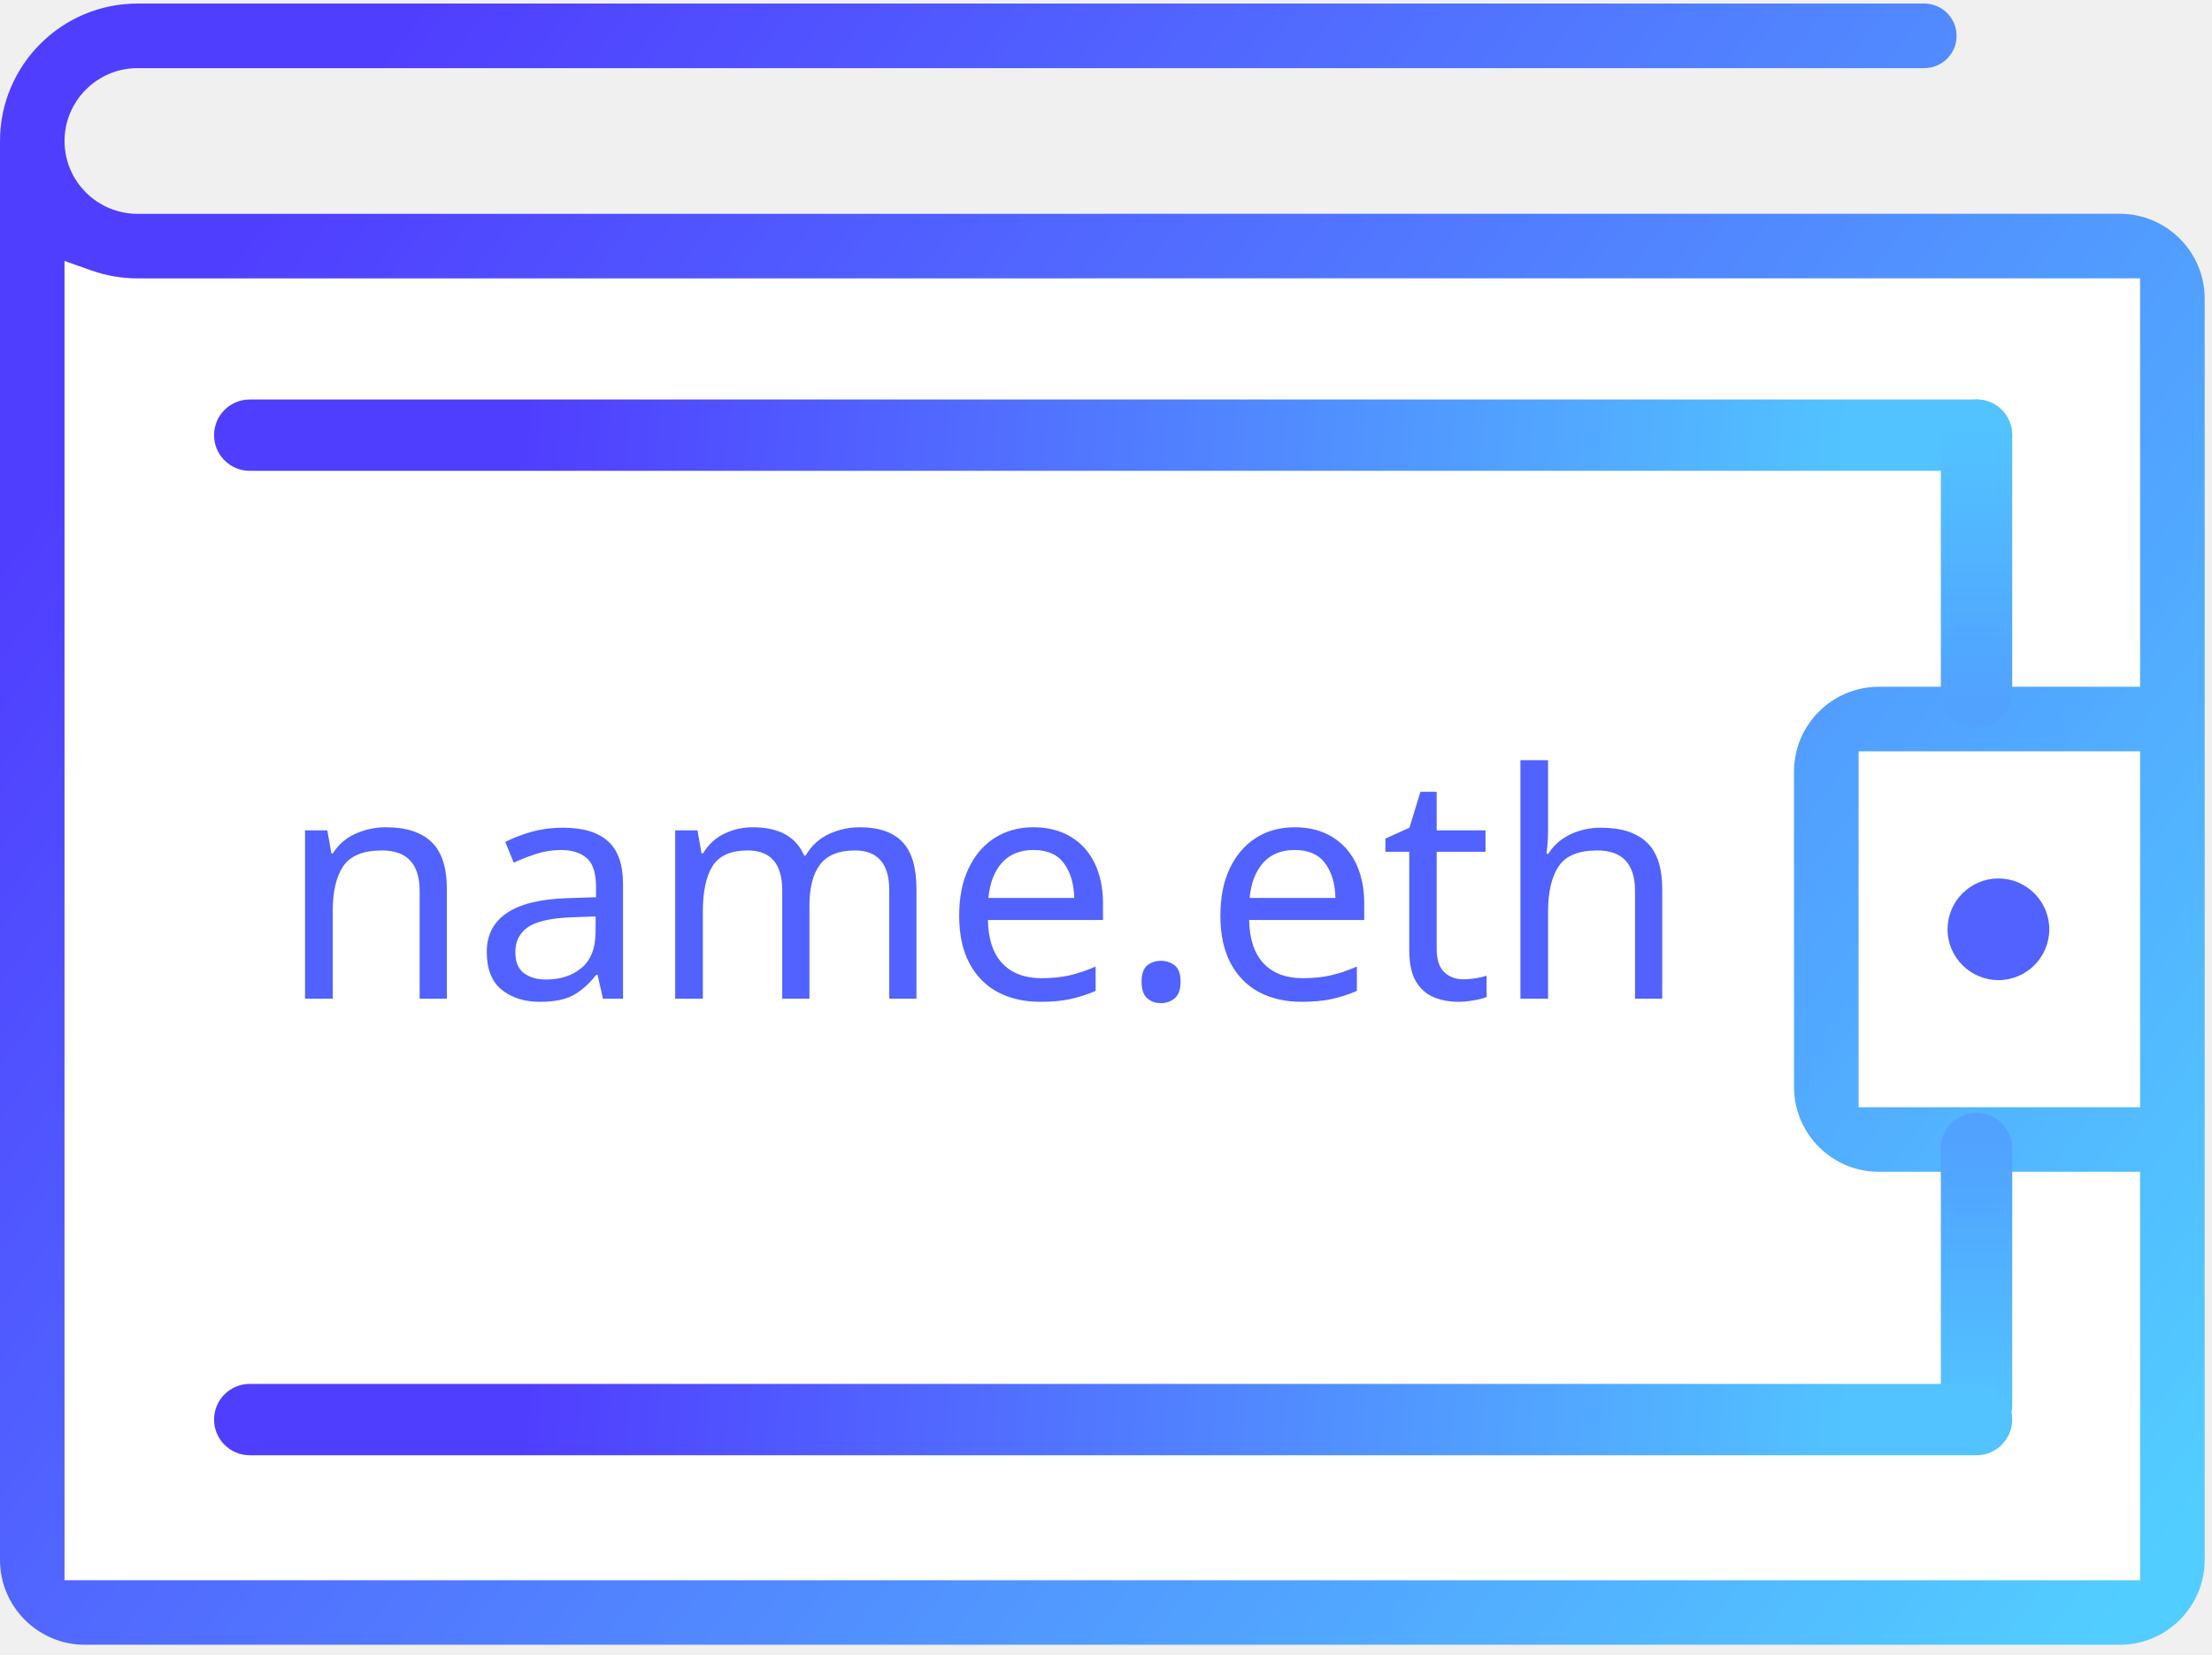
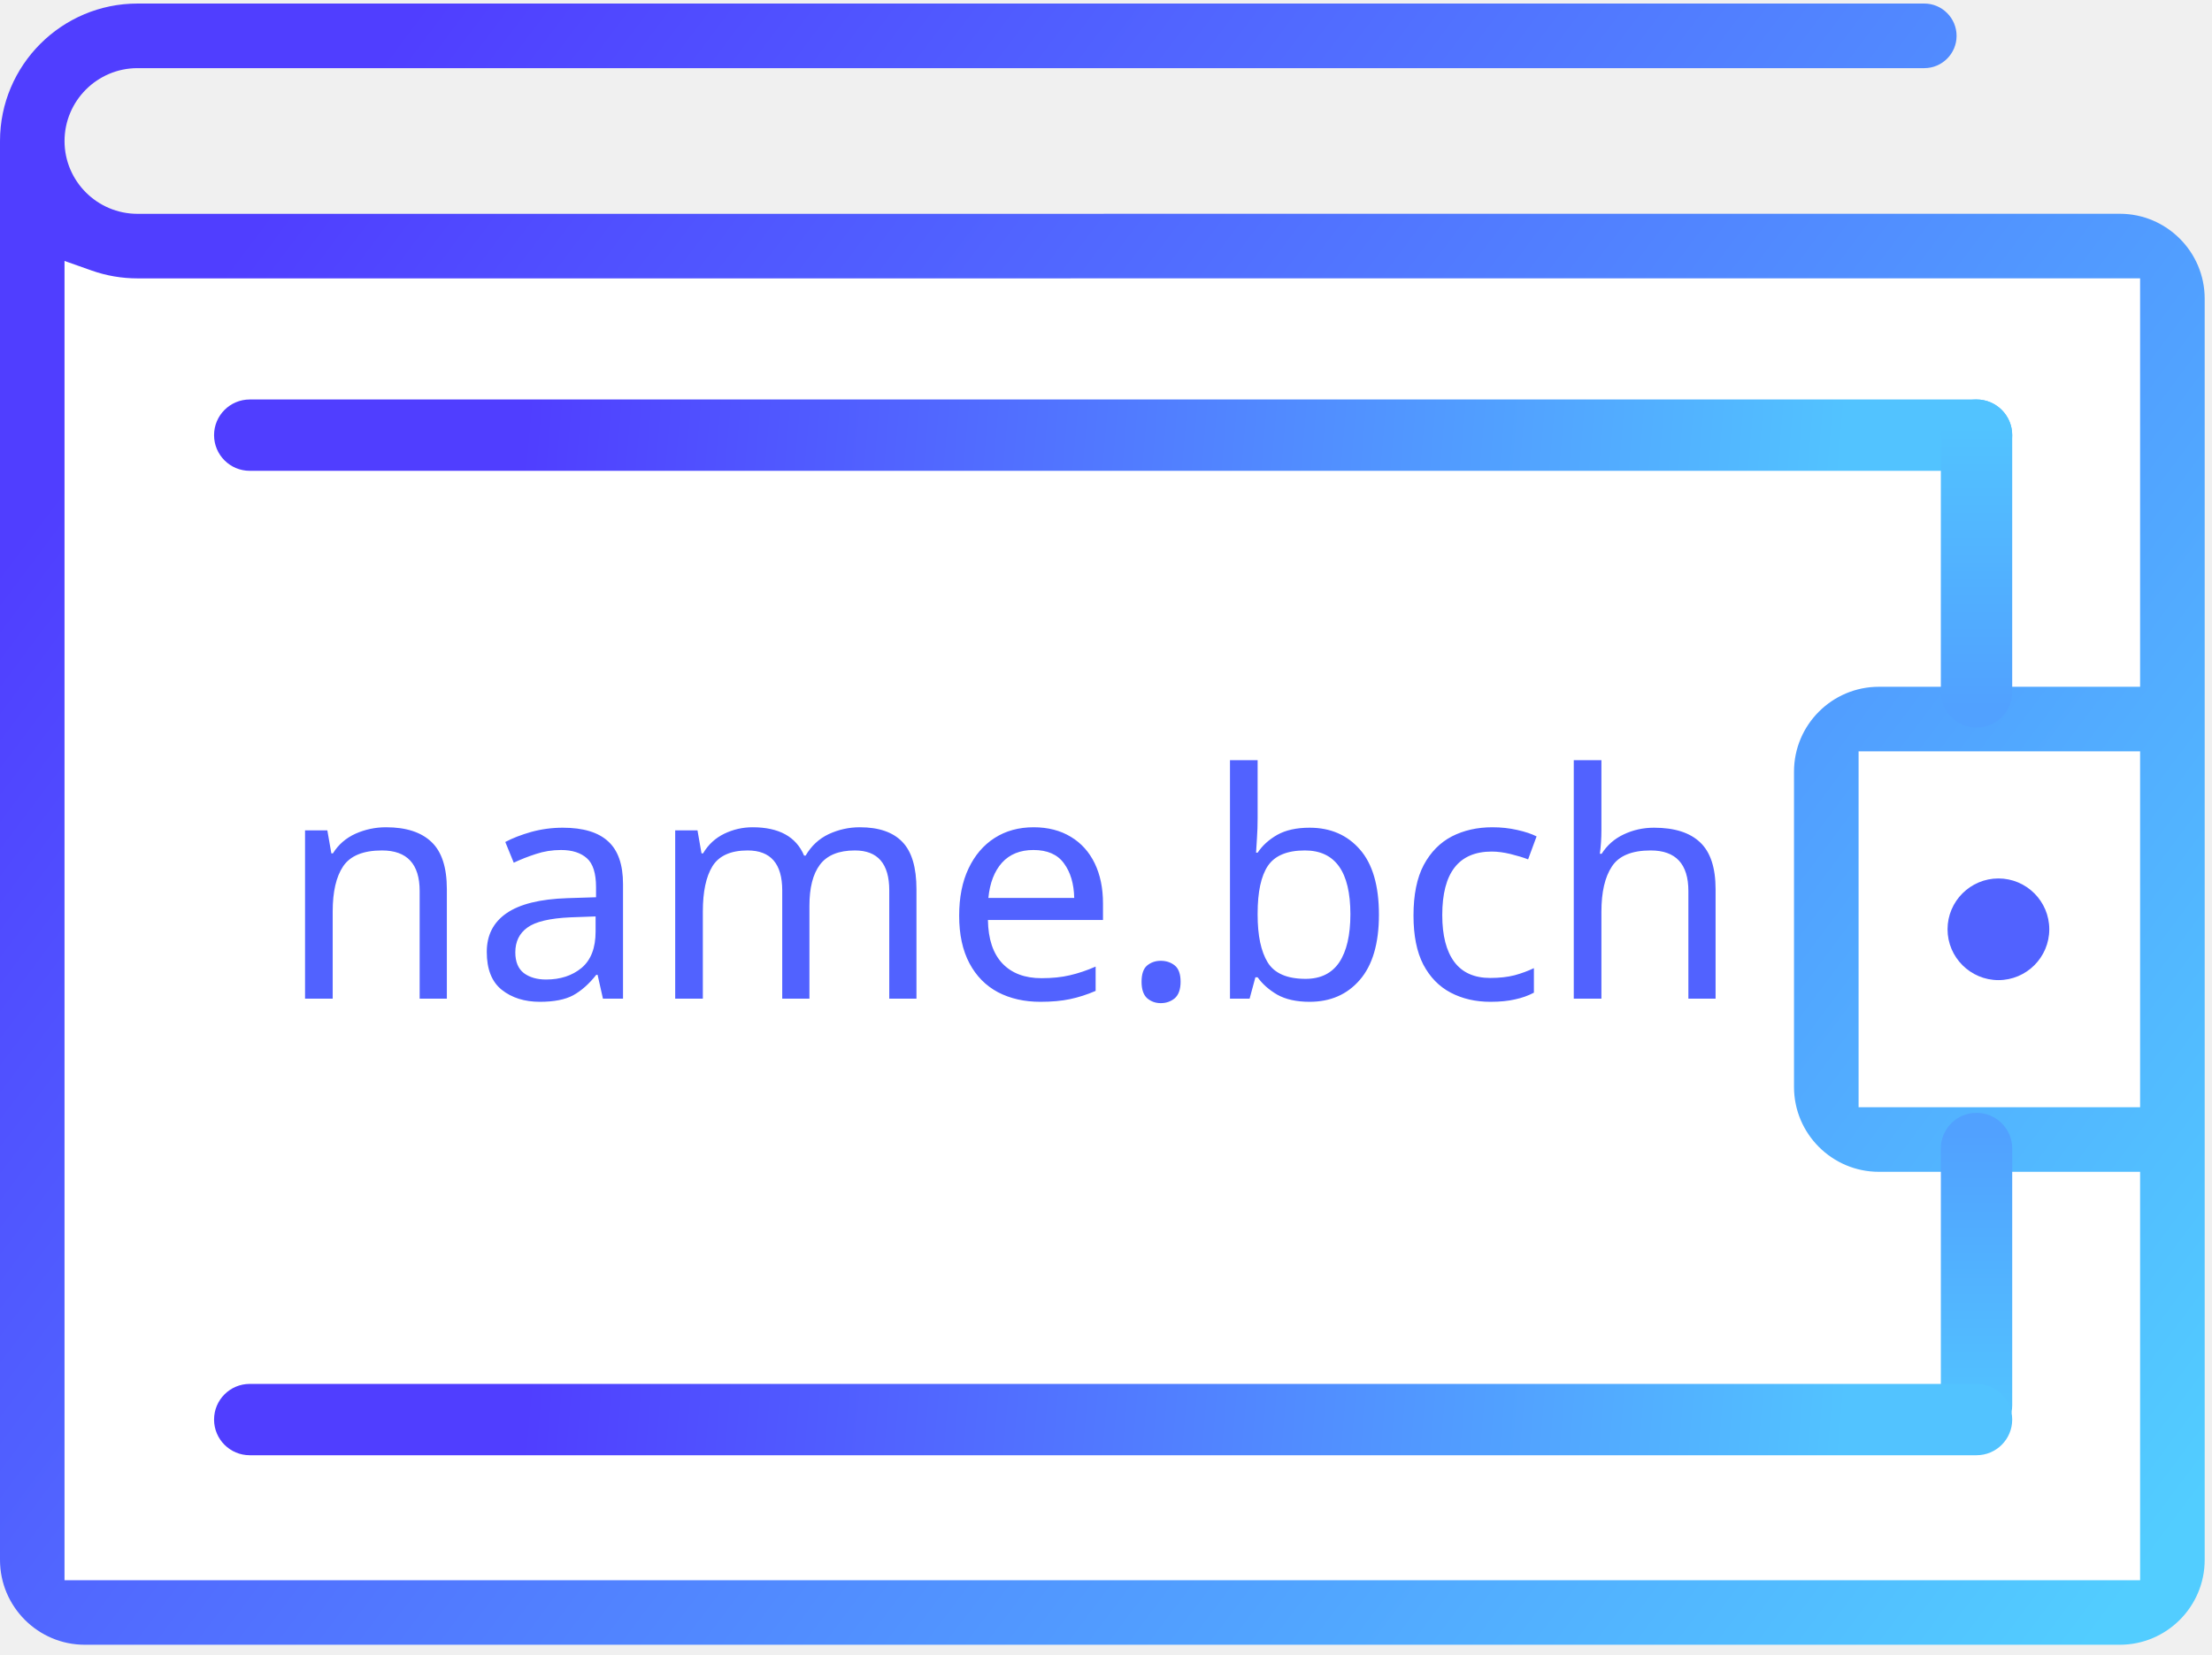
<svg xmlns="http://www.w3.org/2000/svg" width="155" height="116">
  <defs>
    <linearGradient x1="104.863%" y1="80.524%" x2="5.64%" y2="25.282%" id="a">
      <stop stop-color="#52CDFF" offset="0%" />
      <stop stop-color="#503EFF" offset="100%" />
    </linearGradient>
    <linearGradient x1="90.4%" y1="50.173%" x2="17.511%" y2="49.921%" id="b">
      <stop stop-color="#52C3FF" offset="0%" />
      <stop stop-color="#503EFF" offset="100%" />
    </linearGradient>
    <linearGradient x1="8.121%" y1="50%" x2="93.852%" y2="50%" id="c">
      <stop stop-color="#52C3FF" offset="0%" />
      <stop stop-color="#51A1FF" offset="100%" />
    </linearGradient>
  </defs>
  <g fill="none" fill-rule="evenodd">
    <g transform="translate(0 .2484)">
      <path fill="#FFF" d="M2.227 113.649h148.904v-95.623H2.227z" />
      <path d="M140.035 68.45c1.964 0 3.563-1.599 3.563-3.563 0-1.964-1.599-3.563-3.563-3.563-1.964 0-3.566 1.599-3.566 3.563 0 1.964 1.603 3.563 3.566 3.563" fill="#5162FF" />
      <path d="M149.962 47.889h-18.306c-3.279 0-5.946 2.67-5.946 5.946v22.105c0 3.276 2.666 5.946 5.946 5.946h18.306v28.625H4.521V18.042l1.898.671a9.593 9.593 0 003.213.551h65.376v-.004h74.954v28.629zM130.236 77.36h19.726V52.414h-19.726V77.36zm18.306-62.625l-138.909.004c-2.814 0-5.107-2.286-5.111-5.096 0-2.821 2.293-5.115 5.111-5.115h125.206c1.246 0 2.263-1.013 2.263-2.262 0-1.25-1.017-2.266-2.263-2.266H9.632C4.323 0 0 4.323 0 9.636v99.453c0 3.276 2.666 5.946 5.941 5.946h142.6c3.276 0 5.946-2.67 5.946-5.946V20.681c-0-3.276-2.67-5.946-5.946-5.946z" fill="url(#a)" />
      <rect fill="url(#b)" x="15" y="27.752" width="126" height="5" rx="2.5" />
      <rect fill="url(#c)" transform="rotate(90 138.5 39.2516)" x="127" y="36.752" width="23" height="5" rx="2.5" />
      <rect fill="url(#c)" transform="rotate(-90 138.5 89.2516)" x="127" y="86.752" width="23" height="5" rx="2.5" />
      <rect fill="url(#b)" x="15" y="96.752" width="126" height="5" rx="2.5" />
    </g>
    <text font-family="Karma-Medium, Karma" font-size="22" font-weight="400" fill="#5162FF">
-       <tspan x="19.5" y="70">name.eth</tspan>
+       <tspan x="19.5" y="70">name.bch</tspan>
    </text>
  </g>
</svg>
